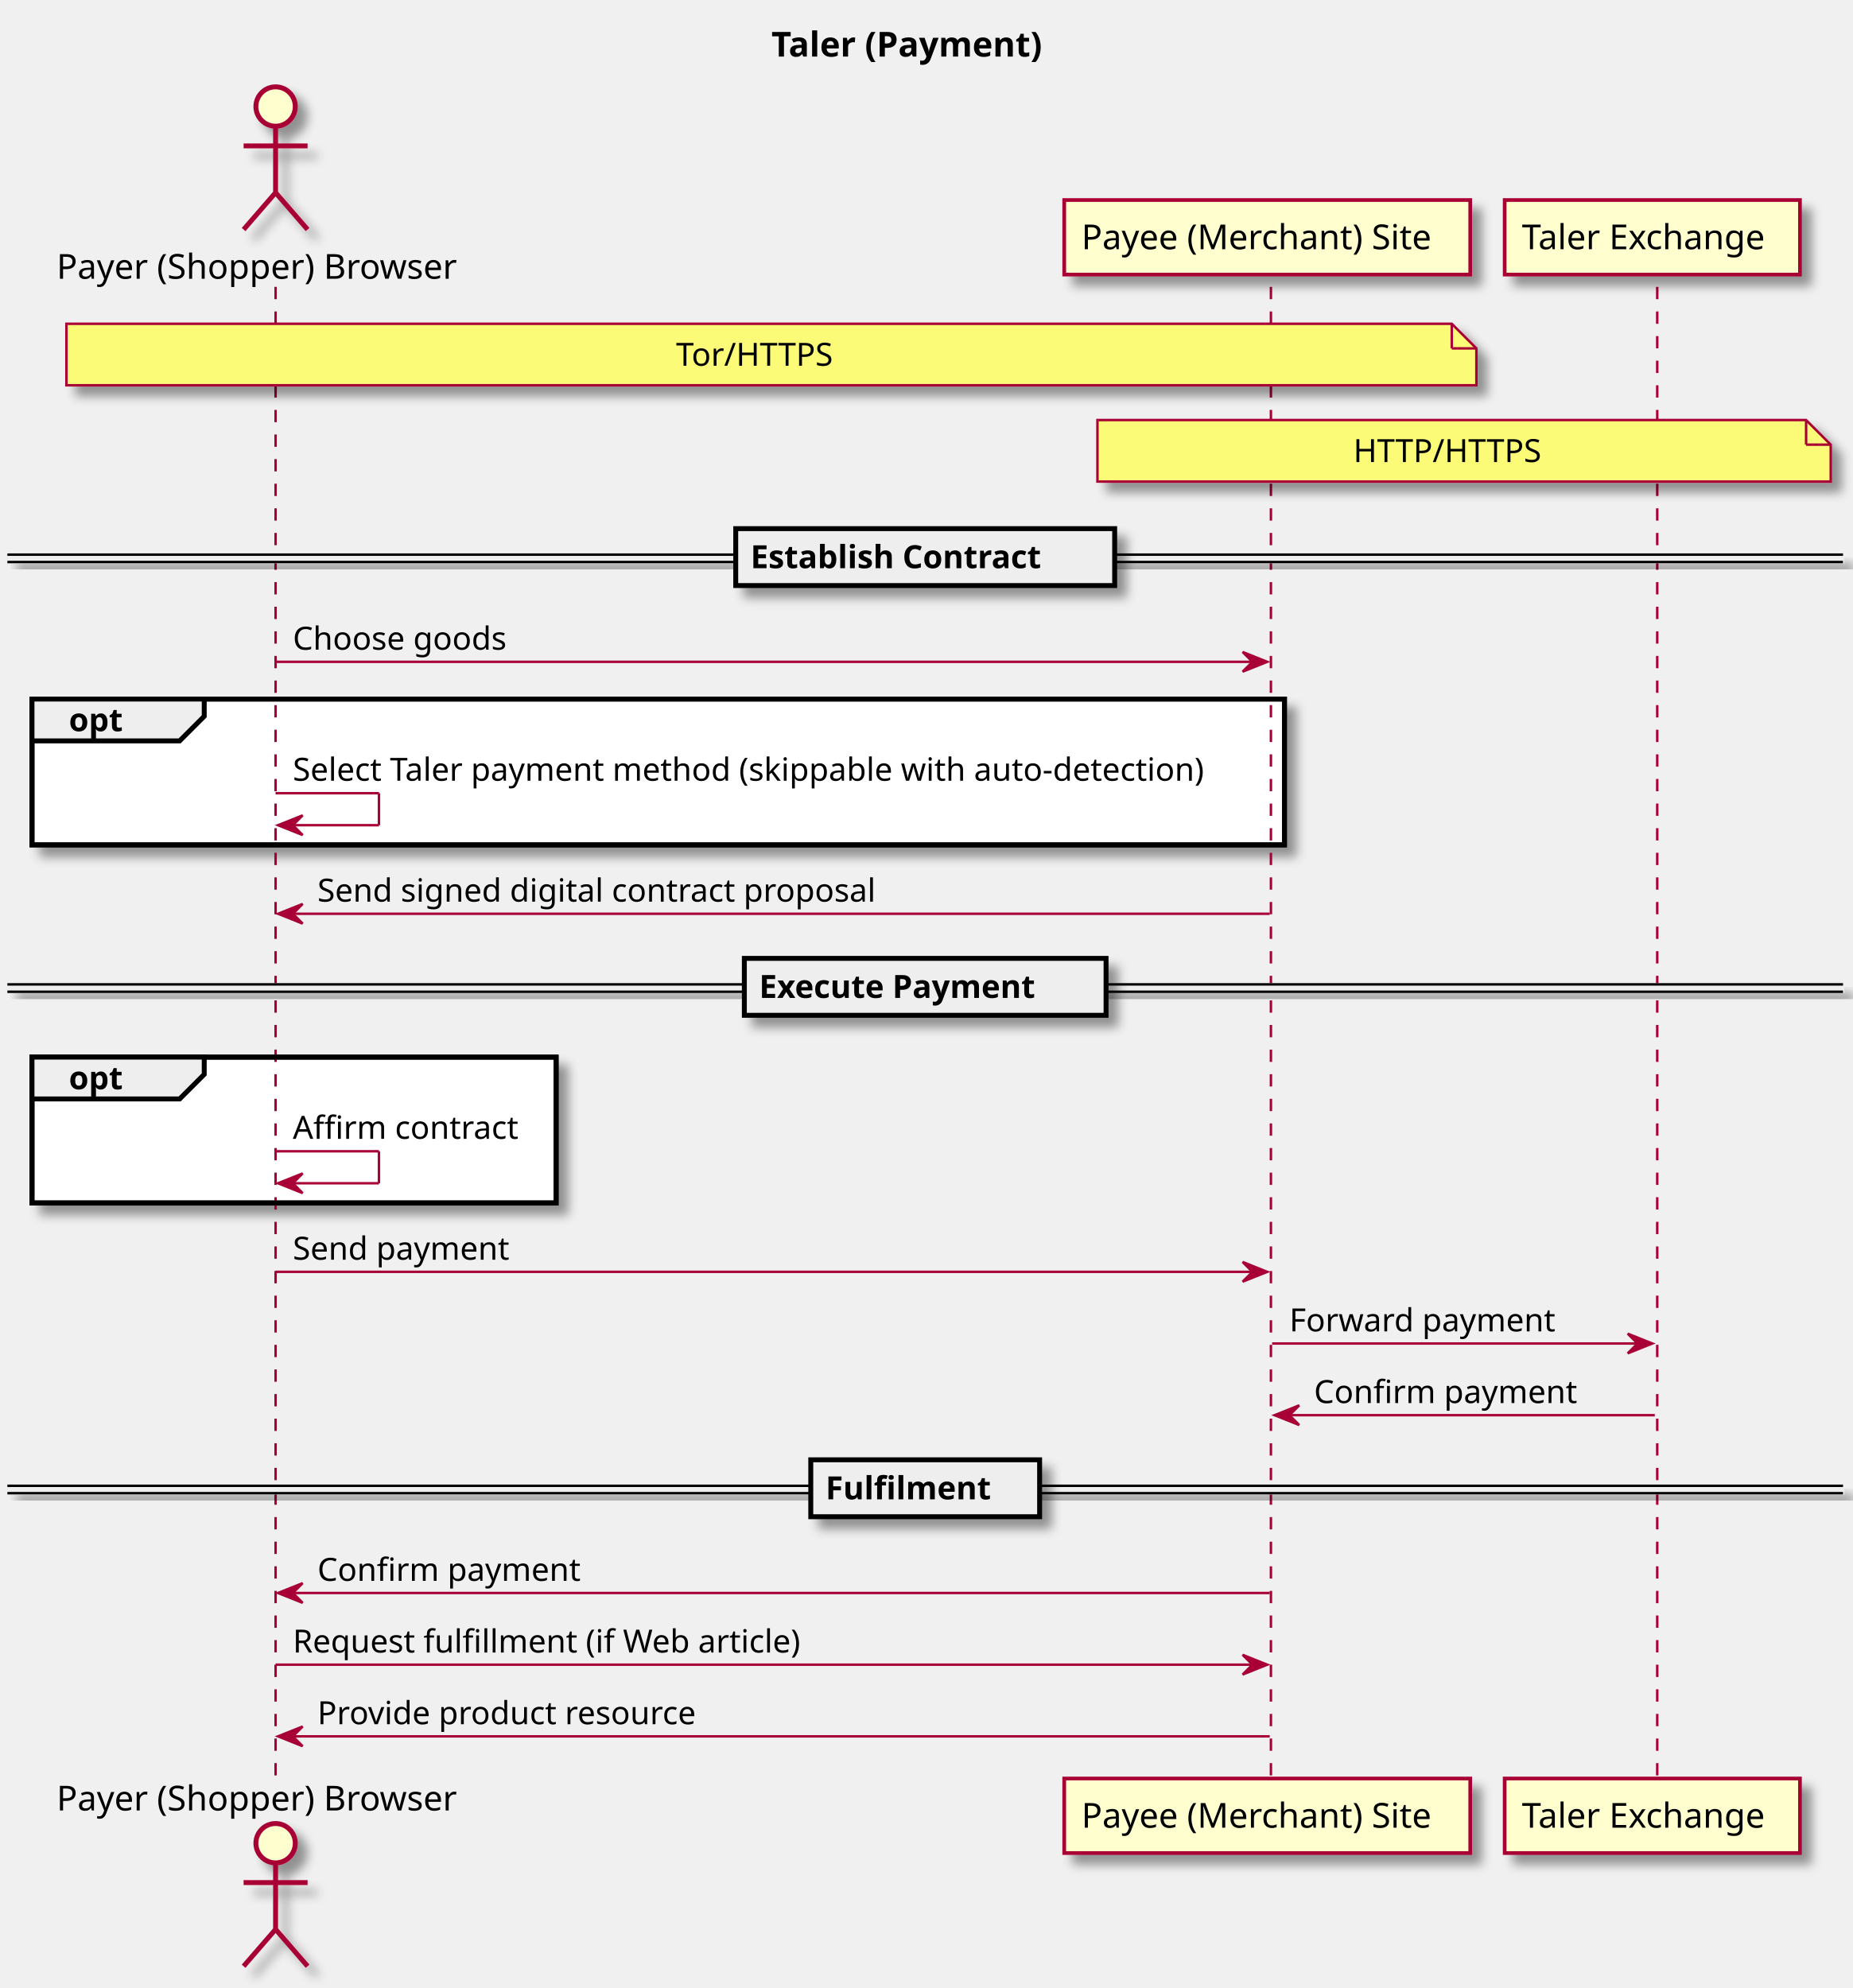
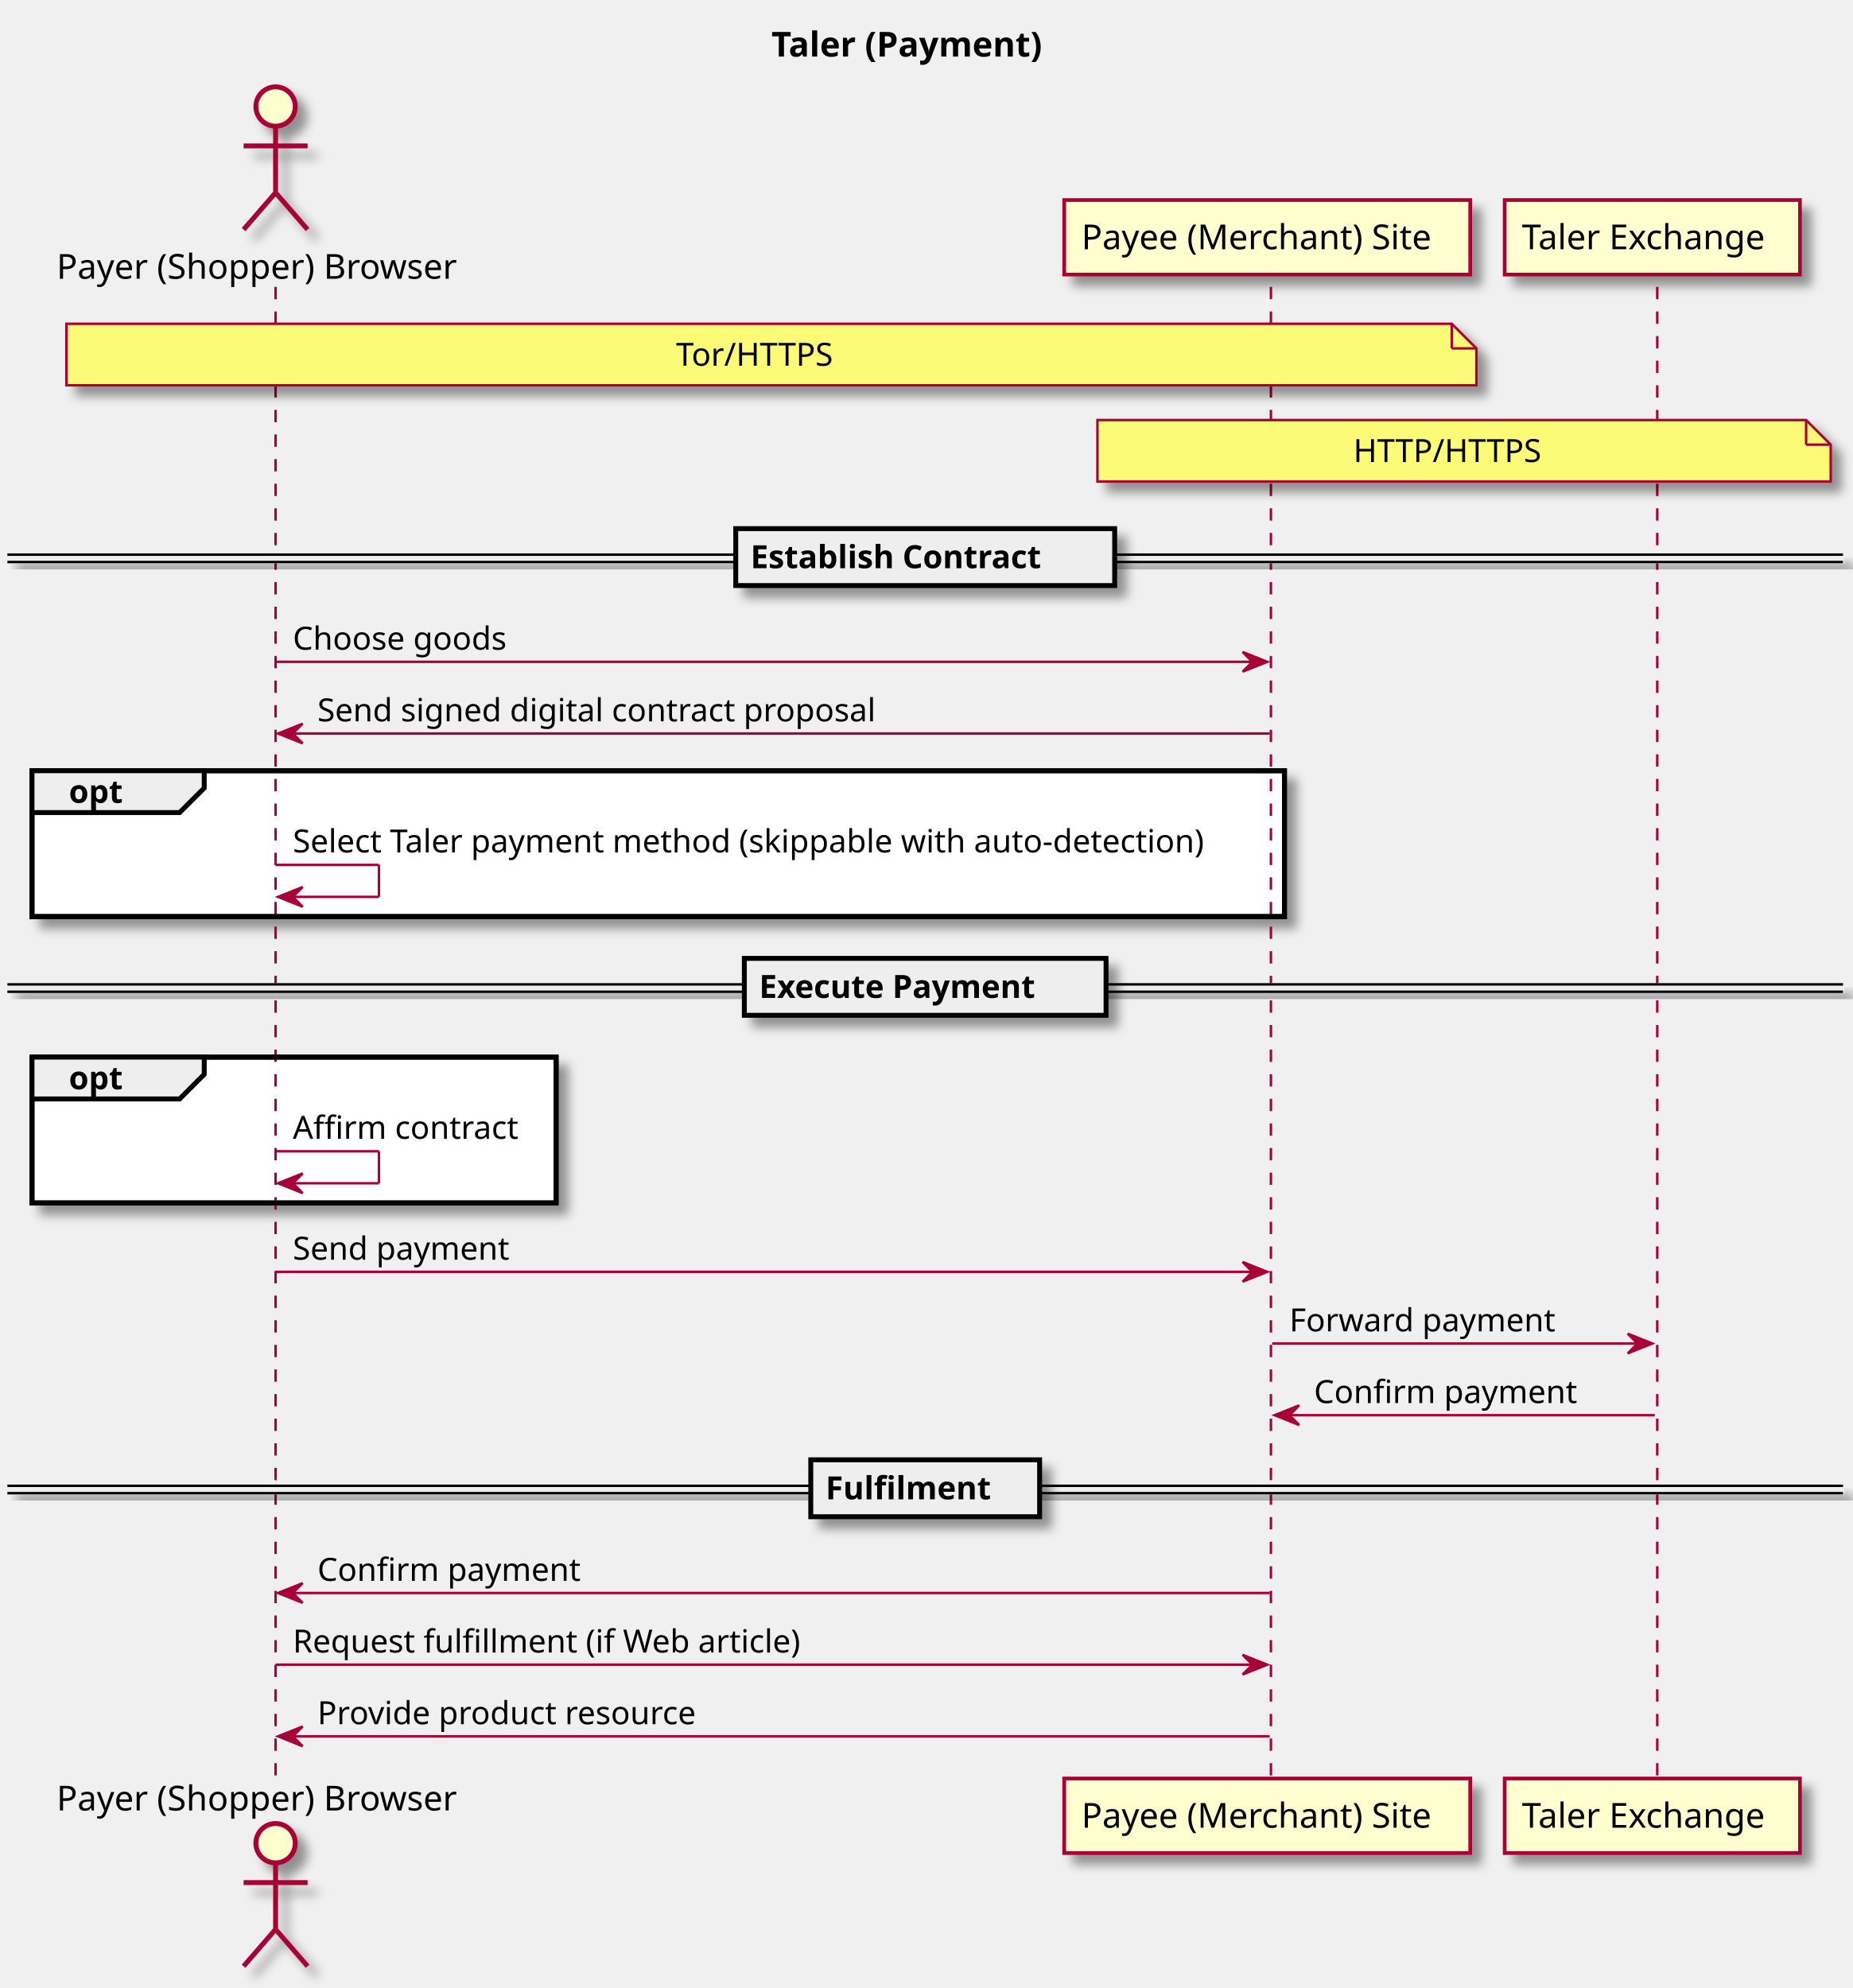
<svg xmlns="http://www.w3.org/2000/svg" height="808px" style="width:753px;height:808px;" version="1.1" viewBox="0 0 753 808" width="753px">
  <defs>
    <filter height="300%" id="f1" width="300%" x="-1" y="-1">
      <feGaussianBlur result="blurOut" stdDeviation="2.0" />
      <feColorMatrix in="blurOut" result="blurOut2" type="matrix" values="0 0 0 0 0 0 0 0 0 0 0 0 0 0 0 0 0 0 .4 0" />
      <feOffset dx="4.0" dy="4.0" in="blurOut2" result="blurOut3" />
      <feBlend in="SourceGraphic" in2="blurOut3" mode="normal" />
    </filter>
  </defs>
  <g>
    <text fill="#000000" font-family="sans-serif" font-size="14" font-weight="bold" lengthAdjust="spacingAndGlyphs" textLength="125" x="313.5" y="22.995">Taler (Payment)</text>
-     <rect fill="#FFFFFF" filter="url(#f1)" height="59.266" style="stroke: #000000; stroke-width: 2.0;" width="509" x="13" y="284.125" />
+     <rect fill="#FFFFFF" filter="url(#f1)" height="59.266" style="stroke: #000000; stroke-width: 2.0;" width="509" x="13" y="313.258" />
    <rect fill="#FFFFFF" filter="url(#f1)" height="59.266" style="stroke: #000000; stroke-width: 2.0;" width="213" x="13" y="429.656" />
    <line style="stroke: #A80036; stroke-width: 1.0; stroke-dasharray: 5.0,5.0;" x1="112" x2="112" y1="116.594" y2="723.852" />
    <line style="stroke: #A80036; stroke-width: 1.0; stroke-dasharray: 5.0,5.0;" x1="516.5" x2="516.5" y1="116.594" y2="723.852" />
    <line style="stroke: #A80036; stroke-width: 1.0; stroke-dasharray: 5.0,5.0;" x1="673.5" x2="673.5" y1="116.594" y2="723.852" />
    <text fill="#000000" font-family="sans-serif" font-size="14" lengthAdjust="spacingAndGlyphs" textLength="172" x="23" y="113.292">Payer (Shopper) Browser</text>
    <ellipse cx="112" cy="43.297" fill="#FEFECE" filter="url(#f1)" rx="8" ry="8" style="stroke: #A80036; stroke-width: 2.0;" />
    <path d="M112,51.297 L112,78.297 M99,59.297 L125,59.297 M112,78.297 L99,93.297 M112,78.297 L125,93.297 " fill="#FEFECE" filter="url(#f1)" style="stroke: #A80036; stroke-width: 2.0;" />
    <text fill="#000000" font-family="sans-serif" font-size="14" lengthAdjust="spacingAndGlyphs" textLength="172" x="23" y="735.847">Payer (Shopper) Browser</text>
    <ellipse cx="112" cy="749.148" fill="#FEFECE" filter="url(#f1)" rx="8" ry="8" style="stroke: #A80036; stroke-width: 2.0;" />
    <path d="M112,757.148 L112,784.148 M99,765.148 L125,765.148 M112,784.148 L99,799.148 M112,784.148 L125,799.148 " fill="#FEFECE" filter="url(#f1)" style="stroke: #A80036; stroke-width: 2.0;" />
    <rect fill="#FEFECE" filter="url(#f1)" height="30.297" style="stroke: #A80036; stroke-width: 1.5;" width="165" x="432.5" y="81.297" />
    <text fill="#000000" font-family="sans-serif" font-size="14" lengthAdjust="spacingAndGlyphs" textLength="151" x="439.5" y="101.292">Payee (Merchant) Site</text>
    <rect fill="#FEFECE" filter="url(#f1)" height="30.297" style="stroke: #A80036; stroke-width: 1.5;" width="165" x="432.5" y="722.852" />
    <text fill="#000000" font-family="sans-serif" font-size="14" lengthAdjust="spacingAndGlyphs" textLength="151" x="439.5" y="742.847">Payee (Merchant) Site</text>
    <rect fill="#FEFECE" filter="url(#f1)" height="30.297" style="stroke: #A80036; stroke-width: 1.5;" width="120" x="611.5" y="81.297" />
    <text fill="#000000" font-family="sans-serif" font-size="14" lengthAdjust="spacingAndGlyphs" textLength="106" x="618.5" y="101.292">Taler Exchange</text>
    <rect fill="#FEFECE" filter="url(#f1)" height="30.297" style="stroke: #A80036; stroke-width: 1.5;" width="120" x="611.5" y="722.852" />
    <text fill="#000000" font-family="sans-serif" font-size="14" lengthAdjust="spacingAndGlyphs" textLength="106" x="618.5" y="742.847">Taler Exchange</text>
    <polygon fill="#FBFB77" filter="url(#f1)" points="27,131.594,27,156.594,600,156.594,600,141.594,590,131.594,27,131.594" style="stroke: #A80036; stroke-width: 1.0;" />
    <line style="stroke: #A80036; stroke-width: 1.0;" x1="590" x2="590" y1="131.594" y2="141.594" />
    <line style="stroke: #A80036; stroke-width: 1.0;" x1="600" x2="590" y1="141.594" y2="141.594" />
    <text fill="#000000" font-family="sans-serif" font-size="13" lengthAdjust="spacingAndGlyphs" textLength="65" x="274.75" y="148.661">Tor/HTTPS</text>
    <polygon fill="#FBFB77" filter="url(#f1)" points="446,170.727,446,195.727,744,195.727,744,180.727,734,170.727,446,170.727" style="stroke: #A80036; stroke-width: 1.0;" />
    <line style="stroke: #A80036; stroke-width: 1.0;" x1="734" x2="734" y1="170.727" y2="180.727" />
    <line style="stroke: #A80036; stroke-width: 1.0;" x1="744" x2="734" y1="180.727" y2="180.727" />
    <text fill="#000000" font-family="sans-serif" font-size="13" lengthAdjust="spacingAndGlyphs" textLength="77" x="550" y="187.793">HTTP/HTTPS</text>
    <rect fill="#EEEEEE" filter="url(#f1)" height="3" style="stroke: #EEEEEE; stroke-width: 1.0;" width="746" x="3" y="225.426" />
    <line style="stroke: #000000; stroke-width: 1.0;" x1="3" x2="749" y1="225.426" y2="225.426" />
    <line style="stroke: #000000; stroke-width: 1.0;" x1="3" x2="749" y1="228.426" y2="228.426" />
    <rect fill="#EEEEEE" filter="url(#f1)" height="23.133" style="stroke: #000000; stroke-width: 2.0;" width="154" x="299" y="214.859" />
    <text fill="#000000" font-family="sans-serif" font-size="13" font-weight="bold" lengthAdjust="spacingAndGlyphs" textLength="135" x="305" y="230.926">Establish Contract</text>
    <polygon fill="#A80036" points="505,264.992,515,268.992,505,272.992,509,268.992" style="stroke: #A80036; stroke-width: 1.0;" />
    <line style="stroke: #A80036; stroke-width: 1.0;" x1="112" x2="511" y1="268.992" y2="268.992" />
    <text fill="#000000" font-family="sans-serif" font-size="13" lengthAdjust="spacingAndGlyphs" textLength="91" x="119" y="264.059">Choose goods</text>
-     <rect fill="none" height="59.266" style="stroke: #000000; stroke-width: 2.0;" width="509" x="13" y="284.125" />
-     <polygon fill="#EEEEEE" points="13,284.125,83,284.125,83,291.125,73,301.125,13,301.125,13,284.125" style="stroke: #000000; stroke-width: 2.0;" />
-     <text fill="#000000" font-family="sans-serif" font-size="13" font-weight="bold" lengthAdjust="spacingAndGlyphs" textLength="25" x="28" y="297.192">opt</text>
-     <line style="stroke: #A80036; stroke-width: 1.0;" x1="112" x2="154" y1="322.391" y2="322.391" />
-     <line style="stroke: #A80036; stroke-width: 1.0;" x1="154" x2="154" y1="322.391" y2="335.391" />
-     <line style="stroke: #A80036; stroke-width: 1.0;" x1="113" x2="154" y1="335.391" y2="335.391" />
-     <polygon fill="#A80036" points="123,331.391,113,335.391,123,339.391,119,335.391" style="stroke: #A80036; stroke-width: 1.0;" />
-     <text fill="#000000" font-family="sans-serif" font-size="13" lengthAdjust="spacingAndGlyphs" textLength="391" x="119" y="317.325">Select Taler payment method (skippable with auto-detection)</text>
-     <polygon fill="#A80036" points="123,367.391,113,371.391,123,375.391,119,371.391" style="stroke: #A80036; stroke-width: 1.0;" />
-     <line style="stroke: #A80036; stroke-width: 1.0;" x1="117" x2="516" y1="371.391" y2="371.391" />
-     <text fill="#000000" font-family="sans-serif" font-size="13" lengthAdjust="spacingAndGlyphs" textLength="237" x="129" y="366.457">Send signed digital contract proposal</text>
+     <polygon fill="#A80036" points="123,294.125,113,298.125,123,302.125,119,298.125" style="stroke: #A80036; stroke-width: 1.0;" />
+     <line style="stroke: #A80036; stroke-width: 1.0;" x1="117" x2="516" y1="298.125" y2="298.125" />
+     <text fill="#000000" font-family="sans-serif" font-size="13" lengthAdjust="spacingAndGlyphs" textLength="237" x="129" y="293.192">Send signed digital contract proposal</text>
+     <rect fill="none" height="59.266" style="stroke: #000000; stroke-width: 2.0;" width="509" x="13" y="313.258" />
+     <polygon fill="#EEEEEE" points="13,313.258,83,313.258,83,320.258,73,330.258,13,330.258,13,313.258" style="stroke: #000000; stroke-width: 2.0;" />
+     <text fill="#000000" font-family="sans-serif" font-size="13" font-weight="bold" lengthAdjust="spacingAndGlyphs" textLength="25" x="28" y="326.325">opt</text>
+     <line style="stroke: #A80036; stroke-width: 1.0;" x1="112" x2="154" y1="351.523" y2="351.523" />
+     <line style="stroke: #A80036; stroke-width: 1.0;" x1="154" x2="154" y1="351.523" y2="364.523" />
+     <line style="stroke: #A80036; stroke-width: 1.0;" x1="113" x2="154" y1="364.523" y2="364.523" />
+     <polygon fill="#A80036" points="123,360.523,113,364.523,123,368.523,119,364.523" style="stroke: #A80036; stroke-width: 1.0;" />
+     <text fill="#000000" font-family="sans-serif" font-size="13" lengthAdjust="spacingAndGlyphs" textLength="391" x="119" y="346.457">Select Taler payment method (skippable with auto-detection)</text>
    <rect fill="#EEEEEE" filter="url(#f1)" height="3" style="stroke: #EEEEEE; stroke-width: 1.0;" width="746" x="3" y="400.09" />
    <line style="stroke: #000000; stroke-width: 1.0;" x1="3" x2="749" y1="400.09" y2="400.09" />
    <line style="stroke: #000000; stroke-width: 1.0;" x1="3" x2="749" y1="403.09" y2="403.09" />
    <rect fill="#EEEEEE" filter="url(#f1)" height="23.133" style="stroke: #000000; stroke-width: 2.0;" width="147" x="302.5" y="389.523" />
    <text fill="#000000" font-family="sans-serif" font-size="13" font-weight="bold" lengthAdjust="spacingAndGlyphs" textLength="128" x="308.5" y="405.59">Execute Payment</text>
    <rect fill="none" height="59.266" style="stroke: #000000; stroke-width: 2.0;" width="213" x="13" y="429.656" />
    <polygon fill="#EEEEEE" points="13,429.656,83,429.656,83,436.656,73,446.656,13,446.656,13,429.656" style="stroke: #000000; stroke-width: 2.0;" />
    <text fill="#000000" font-family="sans-serif" font-size="13" font-weight="bold" lengthAdjust="spacingAndGlyphs" textLength="25" x="28" y="442.723">opt</text>
    <line style="stroke: #A80036; stroke-width: 1.0;" x1="112" x2="154" y1="467.922" y2="467.922" />
    <line style="stroke: #A80036; stroke-width: 1.0;" x1="154" x2="154" y1="467.922" y2="480.922" />
    <line style="stroke: #A80036; stroke-width: 1.0;" x1="113" x2="154" y1="480.922" y2="480.922" />
    <polygon fill="#A80036" points="123,476.922,113,480.922,123,484.922,119,480.922" style="stroke: #A80036; stroke-width: 1.0;" />
    <text fill="#000000" font-family="sans-serif" font-size="13" lengthAdjust="spacingAndGlyphs" textLength="95" x="119" y="462.856">Affirm contract</text>
    <polygon fill="#A80036" points="505,512.922,515,516.922,505,520.922,509,516.922" style="stroke: #A80036; stroke-width: 1.0;" />
    <line style="stroke: #A80036; stroke-width: 1.0;" x1="112" x2="511" y1="516.922" y2="516.922" />
    <text fill="#000000" font-family="sans-serif" font-size="13" lengthAdjust="spacingAndGlyphs" textLength="94" x="119" y="511.989">Send payment</text>
    <polygon fill="#A80036" points="661.5,542.055,671.5,546.055,661.5,550.055,665.5,546.055" style="stroke: #A80036; stroke-width: 1.0;" />
    <line style="stroke: #A80036; stroke-width: 1.0;" x1="517" x2="667.5" y1="546.055" y2="546.055" />
    <text fill="#000000" font-family="sans-serif" font-size="13" lengthAdjust="spacingAndGlyphs" textLength="111" x="524" y="541.122">Forward payment</text>
    <polygon fill="#A80036" points="528,571.188,518,575.188,528,579.188,524,575.188" style="stroke: #A80036; stroke-width: 1.0;" />
    <line style="stroke: #A80036; stroke-width: 1.0;" x1="522" x2="672.5" y1="575.188" y2="575.188" />
    <text fill="#000000" font-family="sans-serif" font-size="13" lengthAdjust="spacingAndGlyphs" textLength="111" x="534" y="570.254">Confirm payment</text>
    <rect fill="#EEEEEE" filter="url(#f1)" height="3" style="stroke: #EEEEEE; stroke-width: 1.0;" width="746" x="3" y="603.887" />
    <line style="stroke: #000000; stroke-width: 1.0;" x1="3" x2="749" y1="603.887" y2="603.887" />
    <line style="stroke: #000000; stroke-width: 1.0;" x1="3" x2="749" y1="606.887" y2="606.887" />
    <rect fill="#EEEEEE" filter="url(#f1)" height="23.133" style="stroke: #000000; stroke-width: 2.0;" width="93" x="329.5" y="593.32" />
    <text fill="#000000" font-family="sans-serif" font-size="13" font-weight="bold" lengthAdjust="spacingAndGlyphs" textLength="74" x="335.5" y="609.387">Fulfilment</text>
    <polygon fill="#A80036" points="123,643.453,113,647.453,123,651.453,119,647.453" style="stroke: #A80036; stroke-width: 1.0;" />
    <line style="stroke: #A80036; stroke-width: 1.0;" x1="117" x2="516" y1="647.453" y2="647.453" />
    <text fill="#000000" font-family="sans-serif" font-size="13" lengthAdjust="spacingAndGlyphs" textLength="111" x="129" y="642.52">Confirm payment</text>
    <polygon fill="#A80036" points="505,672.586,515,676.586,505,680.586,509,676.586" style="stroke: #A80036; stroke-width: 1.0;" />
    <line style="stroke: #A80036; stroke-width: 1.0;" x1="112" x2="511" y1="676.586" y2="676.586" />
    <text fill="#000000" font-family="sans-serif" font-size="13" lengthAdjust="spacingAndGlyphs" textLength="213" x="119" y="671.653">Request fulfillment (if Web article)</text>
    <polygon fill="#A80036" points="123,701.719,113,705.719,123,709.719,119,705.719" style="stroke: #A80036; stroke-width: 1.0;" />
    <line style="stroke: #A80036; stroke-width: 1.0;" x1="117" x2="516" y1="705.719" y2="705.719" />
    <text fill="#000000" font-family="sans-serif" font-size="13" lengthAdjust="spacingAndGlyphs" textLength="160" x="129" y="700.786">Provide product resource</text>
  </g>
</svg>
